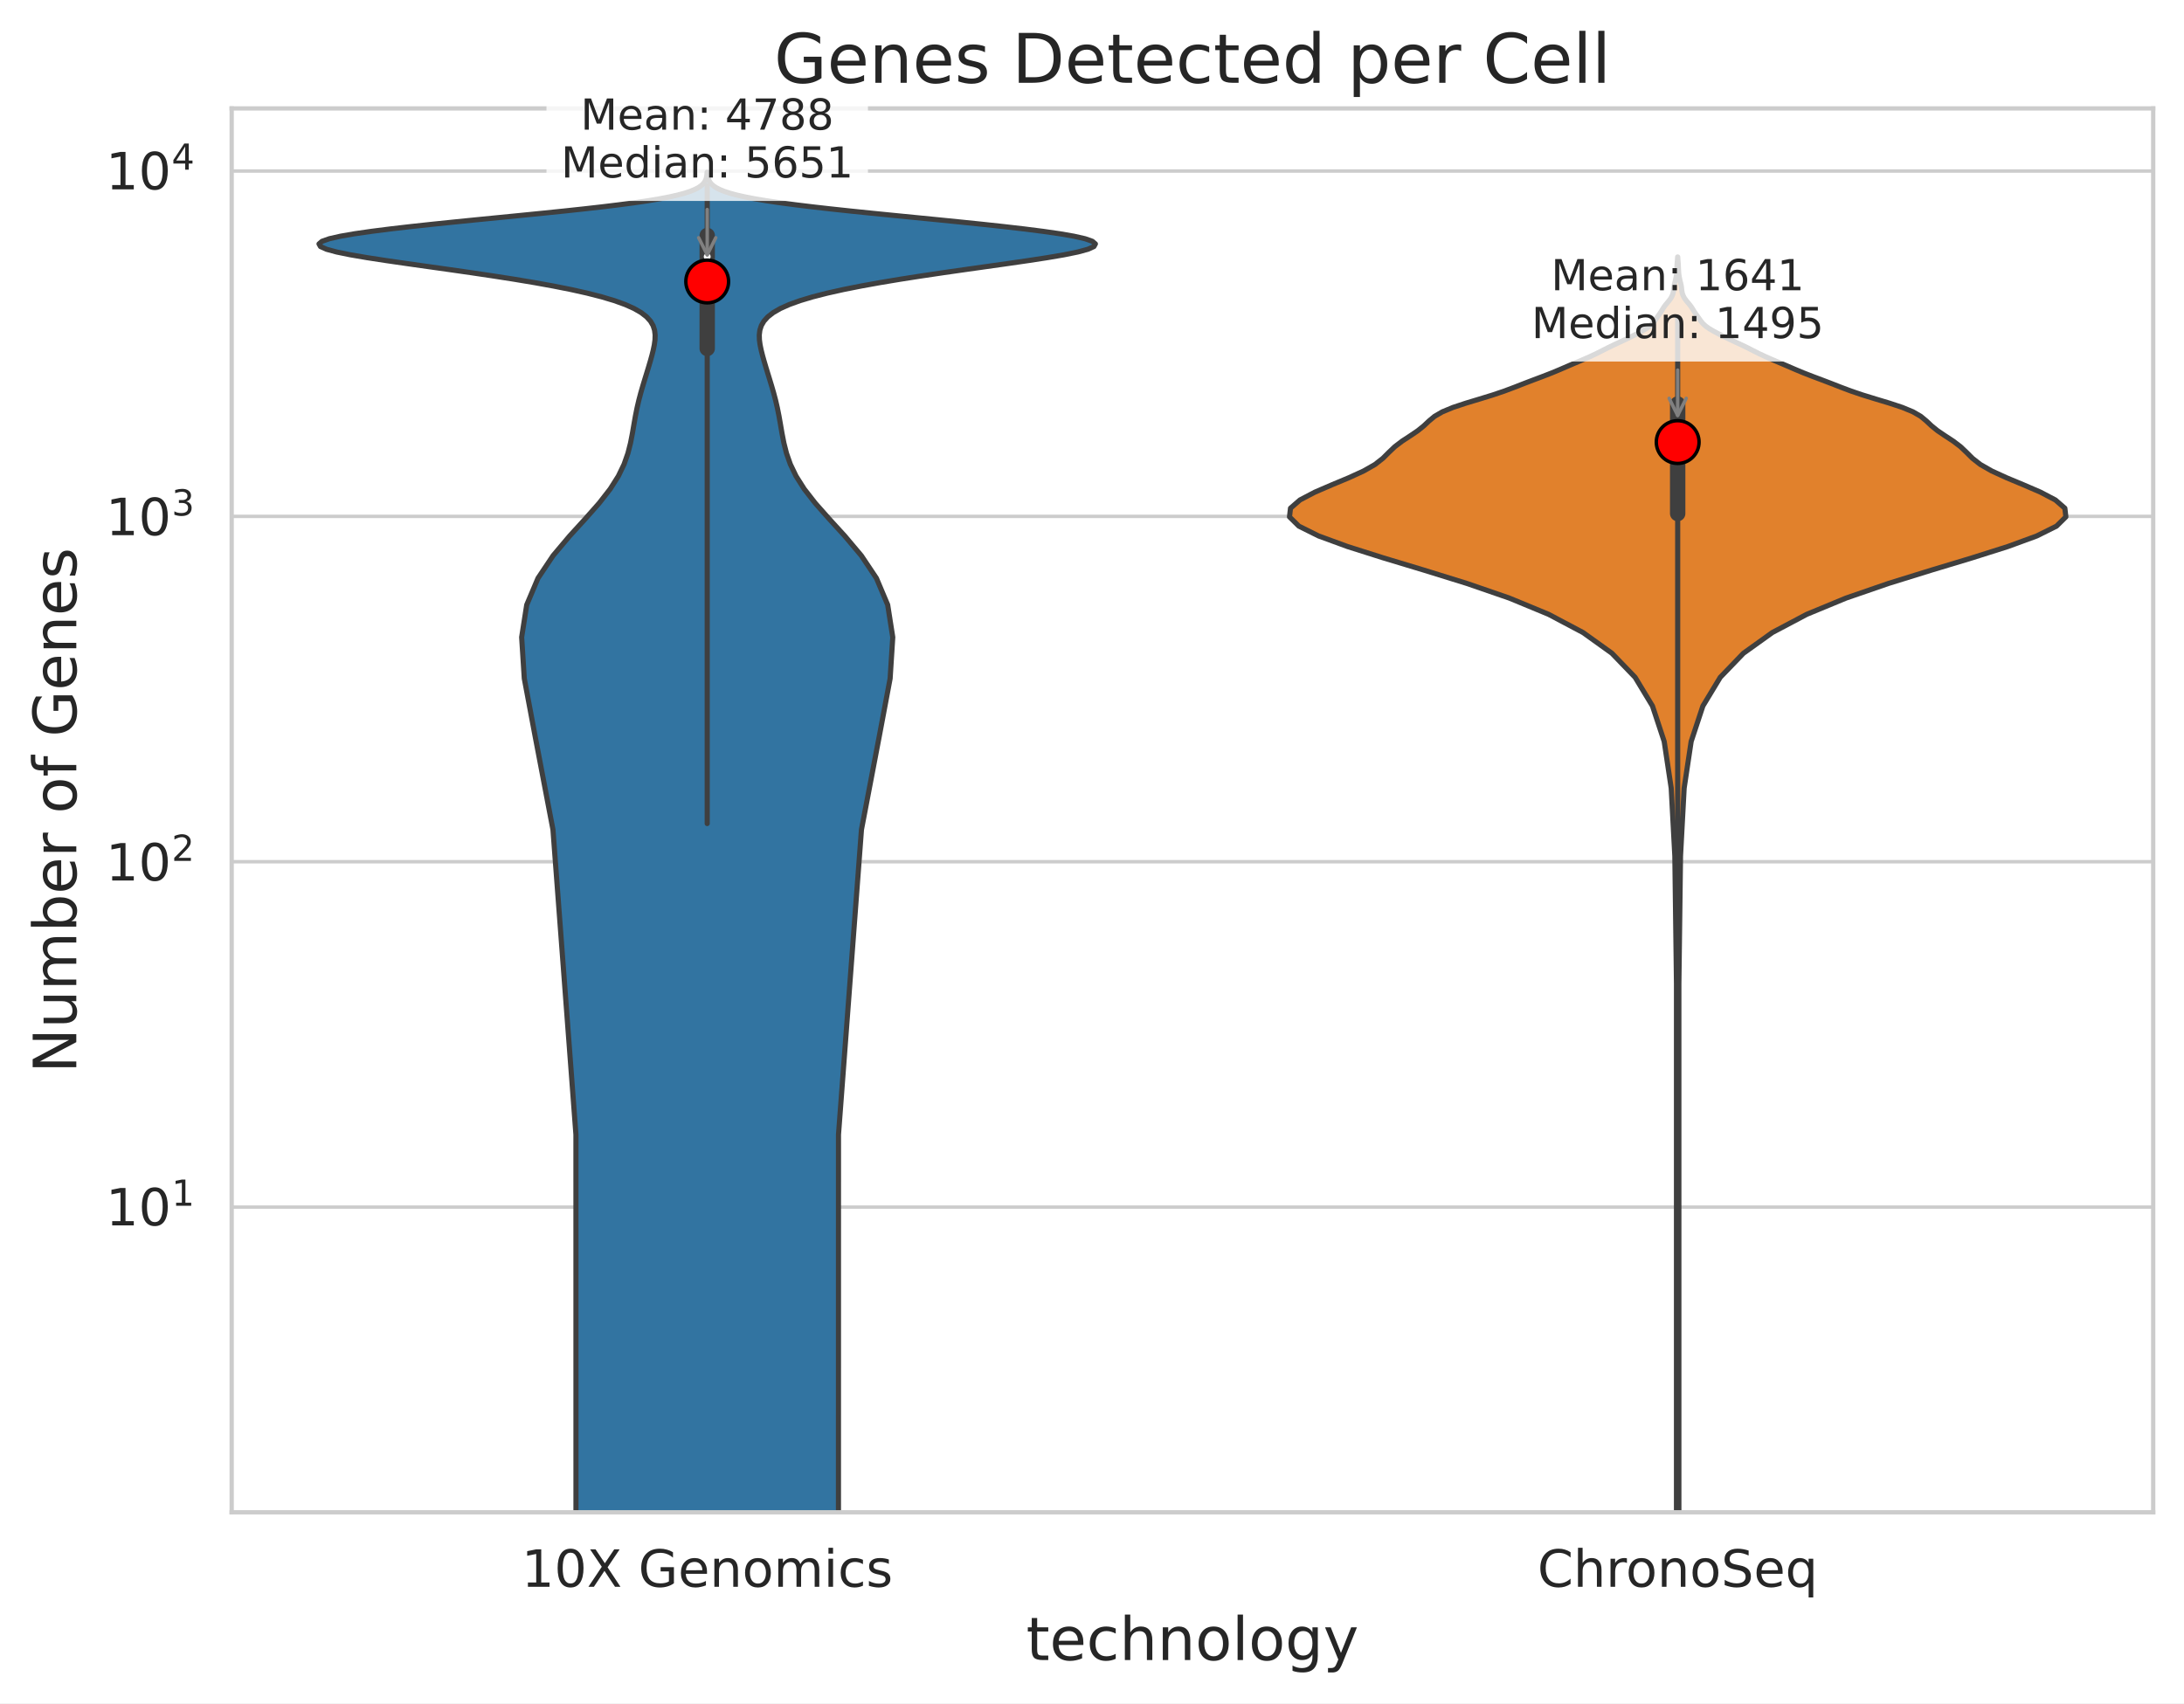
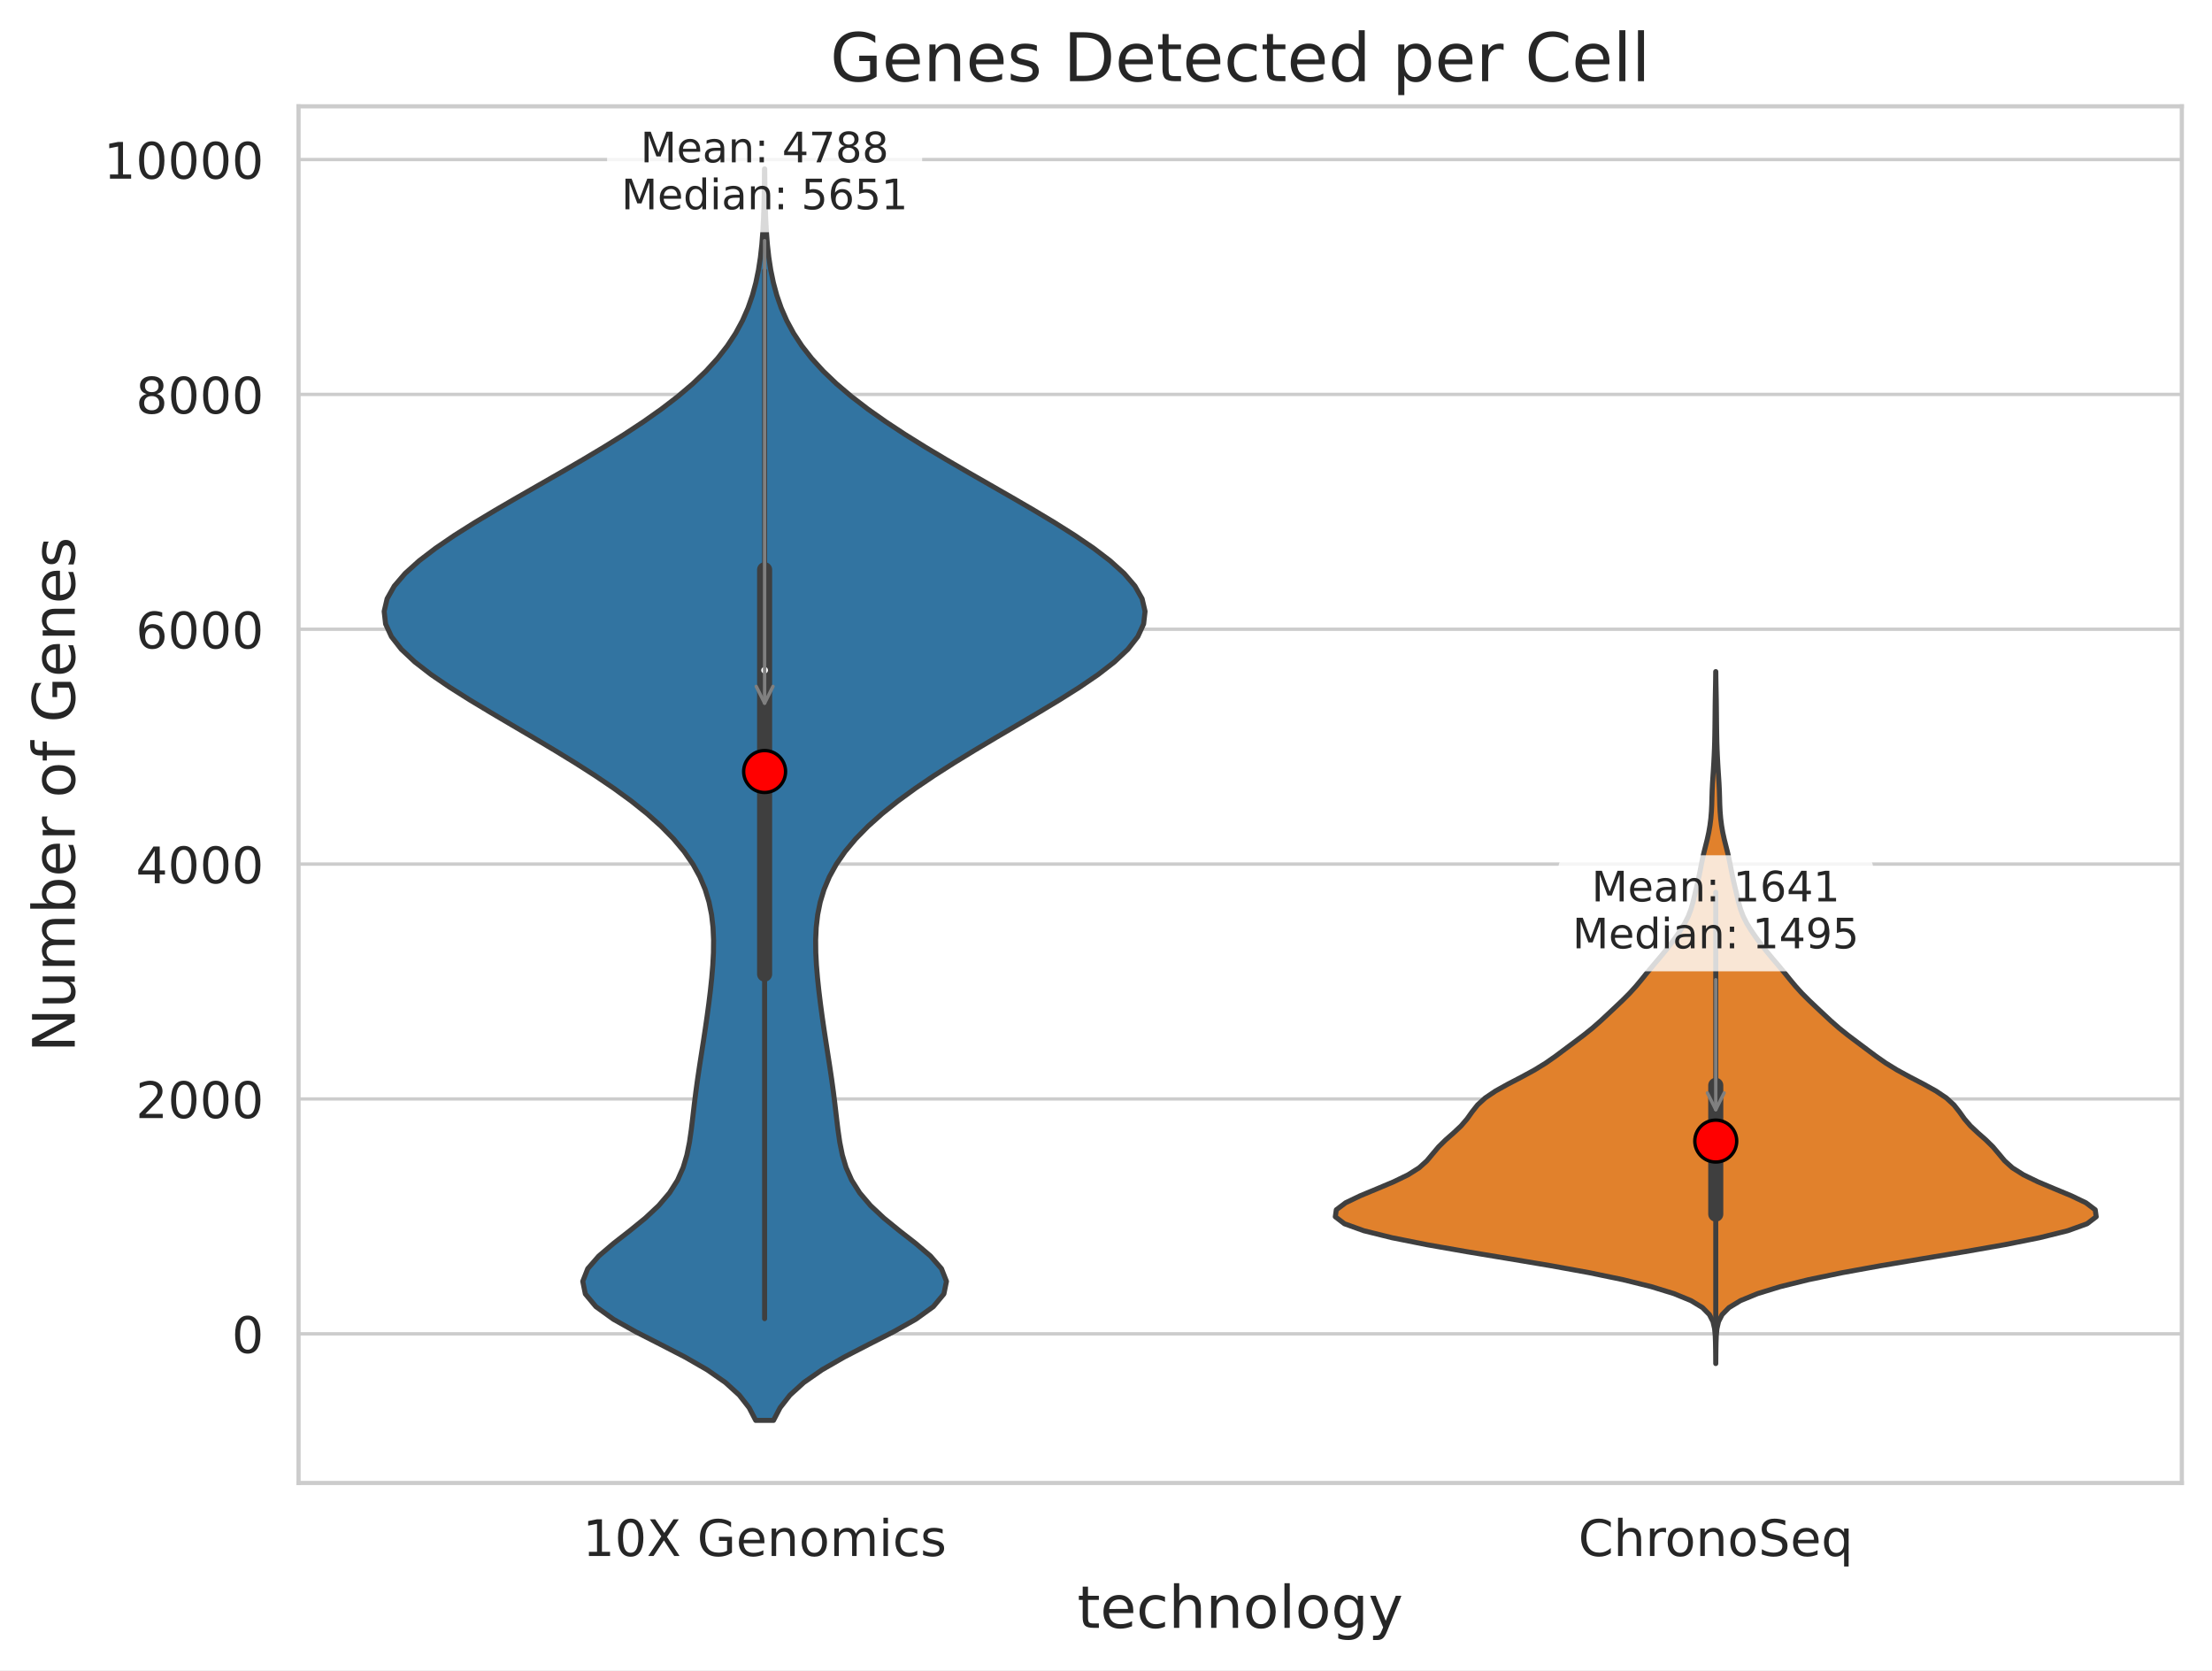
- <svg xmlns="http://www.w3.org/2000/svg" xmlns:xlink="http://www.w3.org/1999/xlink" height="398.341pt" version="1.1" viewBox="0 0 510.649 398.341" width="510.649pt">
+ <svg xmlns="http://www.w3.org/2000/svg" xmlns:xlink="http://www.w3.org/1999/xlink" height="398.341pt" version="1.1" viewBox="0 0 527.704 398.341" width="527.704pt">
  <defs>
    <style type="text/css">*{stroke-linecap:butt;stroke-linejoin:round;}</style>
  </defs>
  <g id="figure_1">
    <g id="patch_1">
-       <path d="M 0 398.341  L 510.649 398.341  L 510.649 0  L 0 0  z " style="fill:#ffffff;" />
+       <path d="M 0 398.341  L 527.704 398.341  L 527.704 0  L 0 0  z " style="fill:#ffffff;" />
    </g>
    <g id="axes_1">
      <g id="patch_2">
-         <path d="M 54.169 353.678  L 503.449 353.678  L 503.449 25.358  L 54.169 25.358  z " style="fill:#ffffff;" />
+         <path d="M 71.224 353.678  L 520.504 353.678  L 520.504 25.358  L 71.224 25.358  z " style="fill:#ffffff;" />
      </g>
      <g id="matplotlib.axis_1">
        <g id="xtick_1">
          <g id="text_1">
-             <text style="fill:#262626;font-family:DejaVu Sans;font-size:12px;font-stretch:normal;font-style:normal;font-weight:normal;text-anchor:middle;" transform="rotate(-0, 165.3548, 371.0956)" x="165.355" y="371.096">10X Genomics</text>
+             <text style="fill:#262626;font-family:DejaVu Sans;font-size:12px;font-stretch:normal;font-style:normal;font-weight:normal;text-anchor:middle;" transform="rotate(-0, 182.4098, 371.0956)" x="182.41" y="371.096">10X Genomics</text>
          </g>
        </g>
        <g id="xtick_2">
          <g id="text_2">
-             <text style="fill:#262626;font-family:DejaVu Sans;font-size:12px;font-stretch:normal;font-style:normal;font-weight:normal;text-anchor:middle;" transform="rotate(-0, 392.2639, 371.0956)" x="392.264" y="371.096">ChronoSeq</text>
+             <text style="fill:#262626;font-family:DejaVu Sans;font-size:12px;font-stretch:normal;font-style:normal;font-weight:normal;text-anchor:middle;" transform="rotate(-0, 409.3189, 371.0956)" x="409.319" y="371.096">ChronoSeq</text>
          </g>
        </g>
        <g id="text_3">
-           <text style="fill:#262626;font-family:DejaVu Sans;font-size:14px;font-stretch:normal;font-style:normal;font-weight:normal;text-anchor:middle;" transform="rotate(-0, 278.8094, 388.2291)" x="278.809" y="388.229">technology</text>
+           <text style="fill:#262626;font-family:DejaVu Sans;font-size:14px;font-stretch:normal;font-style:normal;font-weight:normal;text-anchor:middle;" transform="rotate(-0, 295.8644, 388.2291)" x="295.864" y="388.229">technology</text>
        </g>
      </g>
      <g id="matplotlib.axis_2">
        <g id="ytick_1">
          <g id="line2d_1">
-             <path clip-path="url(#p4bded34ca4)" d="M 54.169 282.3  L 503.449 282.3  " style="fill:none;stroke:#cccccc;stroke-linecap:round;stroke-width:0.8;" />
+             <path clip-path="url(#pc31f24e416)" d="M 71.224 318.104  L 520.504 318.104  " style="fill:none;stroke:#cccccc;stroke-linecap:round;stroke-width:0.8;" />
          </g>
          <g id="text_4">
-             <g style="fill:#262626;" transform="translate(24.74938 286.8595)">
-               <text>
-                 <tspan style="font-family:DejaVu Sans;font-size:12px;font-style:book;font-weight:book;" x="0 7.635" y="-0.281">10</tspan>
-                 <tspan style="font-family:DejaVu Sans;font-size:8.4px;font-style:book;font-weight:book;" x="15.384" y="-4.875">1</tspan>
-               </text>
-             </g>
+             <text style="fill:#262626;font-family:DejaVu Sans;font-size:12px;font-stretch:normal;font-style:normal;font-weight:normal;text-anchor:end;" transform="rotate(-0, 62.92437, 322.6626)" x="62.924" y="322.663">0</text>
          </g>
        </g>
        <g id="ytick_2">
          <g id="line2d_2">
-             <path clip-path="url(#p4bded34ca4)" d="M 54.169 201.534  L 503.449 201.534  " style="fill:none;stroke:#cccccc;stroke-linecap:round;stroke-width:0.8;" />
+             <path clip-path="url(#pc31f24e416)" d="M 71.224 262.093  L 520.504 262.093  " style="fill:none;stroke:#cccccc;stroke-linecap:round;stroke-width:0.8;" />
          </g>
          <g id="text_5">
-             <g style="fill:#262626;" transform="translate(24.74938 206.0929)">
-               <text>
-                 <tspan style="font-family:DejaVu Sans;font-size:12px;font-style:book;font-weight:book;" x="0 7.635" y="-0.172">10</tspan>
-                 <tspan style="font-family:DejaVu Sans;font-size:8.4px;font-style:book;font-weight:book;" x="15.384" y="-4.766">2</tspan>
-               </text>
-             </g>
+             <text style="fill:#262626;font-family:DejaVu Sans;font-size:12px;font-stretch:normal;font-style:normal;font-weight:normal;text-anchor:end;" transform="rotate(-0, 62.92437, 266.6521)" x="62.924" y="266.652">2000</text>
          </g>
        </g>
        <g id="ytick_3">
          <g id="line2d_3">
-             <path clip-path="url(#p4bded34ca4)" d="M 54.169 120.767  L 503.449 120.767  " style="fill:none;stroke:#cccccc;stroke-linecap:round;stroke-width:0.8;" />
+             <path clip-path="url(#pc31f24e416)" d="M 71.224 206.083  L 520.504 206.083  " style="fill:none;stroke:#cccccc;stroke-linecap:round;stroke-width:0.8;" />
          </g>
          <g id="text_6">
-             <g style="fill:#262626;" transform="translate(24.74938 125.3264)">
-               <text>
-                 <tspan style="font-family:DejaVu Sans;font-size:12px;font-style:book;font-weight:book;" x="0 7.635" y="-0.172">10</tspan>
-                 <tspan style="font-family:DejaVu Sans;font-size:8.4px;font-style:book;font-weight:book;" x="15.384" y="-4.766">3</tspan>
-               </text>
-             </g>
+             <text style="fill:#262626;font-family:DejaVu Sans;font-size:12px;font-stretch:normal;font-style:normal;font-weight:normal;text-anchor:end;" transform="rotate(-0, 62.92437, 210.6417)" x="62.924" y="210.642">4000</text>
          </g>
        </g>
        <g id="ytick_4">
          <g id="line2d_4">
-             <path clip-path="url(#p4bded34ca4)" d="M 54.169 40.001  L 503.449 40.001  " style="fill:none;stroke:#cccccc;stroke-linecap:round;stroke-width:0.8;" />
+             <path clip-path="url(#pc31f24e416)" d="M 71.224 150.072  L 520.504 150.072  " style="fill:none;stroke:#cccccc;stroke-linecap:round;stroke-width:0.8;" />
          </g>
          <g id="text_7">
-             <g style="fill:#262626;" transform="translate(24.74938 44.55978)">
-               <text>
-                 <tspan style="font-family:DejaVu Sans;font-size:12px;font-style:book;font-weight:book;" x="0 7.635" y="-0.281">10</tspan>
-                 <tspan style="font-family:DejaVu Sans;font-size:8.4px;font-style:book;font-weight:book;" x="15.384" y="-4.875">4</tspan>
-               </text>
-             </g>
+             <text style="fill:#262626;font-family:DejaVu Sans;font-size:12px;font-stretch:normal;font-style:normal;font-weight:normal;text-anchor:end;" transform="rotate(-0, 62.92437, 154.6312)" x="62.924" y="154.631">6000</text>
          </g>
        </g>
-         <g id="ytick_5" />
-         <g id="ytick_6" />
-         <g id="ytick_7" />
-         <g id="ytick_8" />
-         <g id="ytick_9" />
-         <g id="ytick_10" />
-         <g id="ytick_11" />
-         <g id="ytick_12" />
-         <g id="ytick_13" />
-         <g id="ytick_14" />
-         <g id="ytick_15" />
-         <g id="ytick_16" />
-         <g id="ytick_17" />
-         <g id="ytick_18" />
-         <g id="ytick_19" />
-         <g id="ytick_20" />
-         <g id="ytick_21" />
-         <g id="ytick_22" />
-         <g id="ytick_23" />
-         <g id="ytick_24" />
-         <g id="ytick_25" />
-         <g id="ytick_26" />
-         <g id="ytick_27" />
-         <g id="ytick_28" />
-         <g id="ytick_29" />
-         <g id="ytick_30" />
-         <g id="ytick_31" />
-         <g id="ytick_32" />
-         <g id="ytick_33" />
-         <g id="ytick_34" />
-         <g id="ytick_35" />
-         <g id="ytick_36" />
-         <g id="text_8">
+         <g id="ytick_5">
+           <g id="line2d_5">
+             <path clip-path="url(#pc31f24e416)" d="M 71.224 94.062  L 520.504 94.062  " style="fill:none;stroke:#cccccc;stroke-linecap:round;stroke-width:0.8;" />
+           </g>
+           <g id="text_8">
+             <text style="fill:#262626;font-family:DejaVu Sans;font-size:12px;font-stretch:normal;font-style:normal;font-weight:normal;text-anchor:end;" transform="rotate(-0, 62.92437, 98.62071)" x="62.924" y="98.621">8000</text>
+           </g>
+         </g>
+         <g id="ytick_6">
+           <g id="line2d_6">
+             <path clip-path="url(#pc31f24e416)" d="M 71.224 38.051  L 520.504 38.051  " style="fill:none;stroke:#cccccc;stroke-linecap:round;stroke-width:0.8;" />
+           </g>
+           <g id="text_9">
+             <text style="fill:#262626;font-family:DejaVu Sans;font-size:12px;font-stretch:normal;font-style:normal;font-weight:normal;text-anchor:end;" transform="rotate(-0, 62.92437, 42.61023)" x="62.924" y="42.61">10000</text>
+           </g>
+         </g>
+         <g id="text_10">
          <text style="fill:#262626;font-family:DejaVu Sans;font-size:14px;font-stretch:normal;font-style:normal;font-weight:normal;text-anchor:middle;" transform="rotate(-90, 17.83781, 189.5175)" x="17.838" y="189.518">Number of Genes</text>
        </g>
      </g>
      <g id="PolyCollection_1">
-         <path clip-path="url(#p4bded34ca4)" d="M 167.477 81129.645  L 163.233 81129.645  L 161.668 81129.645  L 159.31 81129.645  L 155.996 81129.645  L 151.665 81129.645  L 146.423 81129.645  L 140.584 81129.645  L 134.661 265.368  L 129.289 194.029  L 125.102 172.088  L 122.588 158.694  L 121.969 149.025  L 123.156 141.453  L 125.785 135.229  L 129.318 129.945  L 133.184 125.354  L 136.891 121.294  L 140.107 117.656  L 142.674 114.36  L 144.581 111.348  L 145.917 108.574  L 146.818 106.003  L 147.425 103.608  L 147.862 101.366  L 148.225 99.259  L 148.576 97.271  L 148.953 95.39  L 149.368 93.604  L 149.816 91.905  L 150.284 90.285  L 150.754 88.736  L 151.212 87.253  L 151.646 85.83  L 152.051 84.462  L 152.418 83.146  L 152.737 81.877  L 152.989 80.652  L 153.149 79.469  L 153.181 78.325  L 153.045 77.216  L 152.698 76.142  L 152.09 75.1  L 151.175 74.087  L 149.906 73.103  L 148.244 72.146  L 146.158 71.215  L 143.635 70.307  L 140.676 69.422  L 137.297 68.559  L 133.525 67.717  L 129.393 66.895  L 124.945 66.091  L 120.231 65.305  L 115.307 64.537  L 110.241 63.785  L 105.108 63.049  L 99.991 62.328  L 94.986 61.621  L 90.208 60.929  L 85.792 60.25  L 81.896 59.584  L 78.688 58.93  L 76.326 58.288  L 74.936 57.658  L 74.591 57.038  L 75.299 56.43  L 77.002 55.832  L 79.594 55.244  L 82.938 54.665  L 86.889 54.097  L 91.311 53.537  L 96.085 52.986  L 101.109 52.443  L 106.293 51.909  L 111.556 51.382  L 116.817 50.864  L 122.004 50.353  L 127.048 49.849  L 131.884 49.353  L 136.461 48.863  L 140.732 48.38  L 144.657 47.904  L 148.207 47.434  L 151.361 46.971  L 154.113 46.513  L 156.469 46.061  L 158.447 45.615  L 160.078 45.175  L 161.399 44.74  L 162.447 44.31  L 163.264 43.886  L 163.886 43.467  L 164.35 43.052  L 164.686 42.643  L 164.923 42.238  L 165.085 41.838  L 165.192 41.442  L 165.26 41.051  L 165.302 40.664  L 165.326 40.281  L 165.383 40.281  L 165.383 40.281  L 165.408 40.664  L 165.449 41.051  L 165.518 41.442  L 165.624 41.838  L 165.786 42.238  L 166.024 42.643  L 166.36 43.052  L 166.823 43.467  L 167.446 43.886  L 168.263 44.31  L 169.311 44.74  L 170.631 45.175  L 172.262 45.615  L 174.241 46.061  L 176.597 46.513  L 179.349 46.971  L 182.503 47.434  L 186.053 47.904  L 189.978 48.38  L 194.248 48.863  L 198.825 49.353  L 203.662 49.849  L 208.705 50.353  L 213.892 50.864  L 219.154 51.382  L 224.416 51.909  L 229.6 52.443  L 234.624 52.986  L 239.398 53.537  L 243.821 54.097  L 247.772 54.665  L 251.116 55.244  L 253.707 55.832  L 255.411 56.43  L 256.118 57.038  L 255.774 57.658  L 254.384 58.288  L 252.022 58.93  L 248.813 59.584  L 244.918 60.25  L 240.502 60.929  L 235.724 61.621  L 230.719 62.328  L 225.602 63.049  L 220.468 63.785  L 215.402 64.537  L 210.479 65.305  L 205.764 66.091  L 201.316 66.895  L 197.185 67.717  L 193.412 68.559  L 190.033 69.422  L 187.075 70.307  L 184.552 71.215  L 182.466 72.146  L 180.803 73.103  L 179.534 74.087  L 178.619 75.1  L 178.012 76.142  L 177.665 77.216  L 177.529 78.325  L 177.561 79.469  L 177.72 80.652  L 177.973 81.877  L 178.292 83.146  L 178.659 84.462  L 179.063 85.83  L 179.498 87.253  L 179.956 88.736  L 180.426 90.285  L 180.894 91.905  L 181.342 93.604  L 181.756 95.39  L 182.133 97.271  L 182.485 99.259  L 182.848 101.366  L 183.285 103.608  L 183.892 106.003  L 184.793 108.574  L 186.129 111.348  L 188.036 114.36  L 190.602 117.656  L 193.819 121.294  L 197.526 125.354  L 201.392 129.945  L 204.925 135.229  L 207.553 141.453  L 208.741 149.025  L 208.122 158.694  L 205.607 172.088  L 201.421 194.029  L 196.049 265.368  L 190.125 81129.645  L 184.287 81129.645  L 179.045 81129.645  L 174.713 81129.645  L 171.399 81129.645  L 169.041 81129.645  L 167.477 81129.645  z " style="fill:#3274a1;stroke:#3f3f3f;stroke-width:1.2;" />
+         <defs>
+           <path d="M 184.532 -59.587  L 180.288 -59.587  L 178.723 -62.602  L 176.365 -65.617  L 173.051 -68.631  L 168.72 -71.646  L 163.478 -74.661  L 157.639 -77.676  L 151.716 -80.691  L 146.344 -83.706  L 142.157 -86.721  L 139.643 -89.736  L 139.024 -92.75  L 140.211 -95.765  L 142.84 -98.78  L 146.373 -101.795  L 150.239 -104.81  L 153.946 -107.825  L 157.162 -110.84  L 159.729 -113.855  L 161.636 -116.869  L 162.972 -119.884  L 163.873 -122.899  L 164.48 -125.914  L 164.917 -128.929  L 165.28 -131.944  L 165.631 -134.959  L 166.008 -137.974  L 166.423 -140.988  L 166.871 -144.003  L 167.339 -147.018  L 167.809 -150.033  L 168.267 -153.048  L 168.701 -156.063  L 169.106 -159.078  L 169.473 -162.093  L 169.792 -165.107  L 170.044 -168.122  L 170.204 -171.137  L 170.236 -174.152  L 170.1 -177.167  L 169.753 -180.182  L 169.145 -183.197  L 168.23 -186.212  L 166.961 -189.226  L 165.299 -192.241  L 163.213 -195.256  L 160.69 -198.271  L 157.731 -201.286  L 154.352 -204.301  L 150.58 -207.316  L 146.448 -210.331  L 142 -213.345  L 137.286 -216.36  L 132.362 -219.375  L 127.296 -222.39  L 122.163 -225.405  L 117.046 -228.42  L 112.041 -231.435  L 107.263 -234.45  L 102.847 -237.464  L 98.951 -240.479  L 95.743 -243.494  L 93.381 -246.509  L 91.991 -249.524  L 91.646 -252.539  L 92.354 -255.554  L 94.057 -258.569  L 96.649 -261.583  L 99.993 -264.598  L 103.944 -267.613  L 108.366 -270.628  L 113.14 -273.643  L 118.164 -276.658  L 123.348 -279.673  L 128.611 -282.688  L 133.872 -285.702  L 139.059 -288.717  L 144.103 -291.732  L 148.939 -294.747  L 153.516 -297.762  L 157.787 -300.777  L 161.712 -303.792  L 165.262 -306.807  L 168.416 -309.821  L 171.168 -312.836  L 173.524 -315.851  L 175.502 -318.866  L 177.133 -321.881  L 178.454 -324.896  L 179.502 -327.911  L 180.319 -330.926  L 180.941 -333.94  L 181.405 -336.955  L 181.741 -339.97  L 181.978 -342.985  L 182.14 -346  L 182.247 -349.015  L 182.315 -352.03  L 182.357 -355.045  L 182.381 -358.059  L 182.438 -358.059  L 182.438 -358.059  L 182.463 -355.045  L 182.504 -352.03  L 182.573 -349.015  L 182.679 -346  L 182.841 -342.985  L 183.079 -339.97  L 183.415 -336.955  L 183.878 -333.94  L 184.501 -330.926  L 185.318 -327.911  L 186.366 -324.896  L 187.686 -321.881  L 189.317 -318.866  L 191.296 -315.851  L 193.652 -312.836  L 196.404 -309.821  L 199.558 -306.807  L 203.108 -303.792  L 207.033 -300.777  L 211.303 -297.762  L 215.88 -294.747  L 220.717 -291.732  L 225.76 -288.717  L 230.947 -285.702  L 236.209 -282.688  L 241.471 -279.673  L 246.655 -276.658  L 251.679 -273.643  L 256.453 -270.628  L 260.876 -267.613  L 264.827 -264.598  L 268.171 -261.583  L 270.762 -258.569  L 272.466 -255.554  L 273.173 -252.539  L 272.829 -249.524  L 271.439 -246.509  L 269.077 -243.494  L 265.868 -240.479  L 261.973 -237.464  L 257.557 -234.45  L 252.779 -231.435  L 247.774 -228.42  L 242.657 -225.405  L 237.523 -222.39  L 232.457 -219.375  L 227.534 -216.36  L 222.819 -213.345  L 218.371 -210.331  L 214.24 -207.316  L 210.467 -204.301  L 207.088 -201.286  L 204.13 -198.271  L 201.607 -195.256  L 199.521 -192.241  L 197.858 -189.226  L 196.589 -186.212  L 195.674 -183.197  L 195.067 -180.182  L 194.72 -177.167  L 194.584 -174.152  L 194.616 -171.137  L 194.775 -168.122  L 195.028 -165.107  L 195.347 -162.093  L 195.714 -159.078  L 196.118 -156.063  L 196.553 -153.048  L 197.011 -150.033  L 197.481 -147.018  L 197.949 -144.003  L 198.397 -140.988  L 198.811 -137.974  L 199.188 -134.959  L 199.54 -131.944  L 199.903 -128.929  L 200.34 -125.914  L 200.947 -122.899  L 201.848 -119.884  L 203.184 -116.869  L 205.091 -113.855  L 207.657 -110.84  L 210.874 -107.825  L 214.581 -104.81  L 218.447 -101.795  L 221.98 -98.78  L 224.608 -95.765  L 225.796 -92.75  L 225.177 -89.736  L 222.662 -86.721  L 218.476 -83.706  L 213.104 -80.691  L 207.18 -77.676  L 201.342 -74.661  L 196.1 -71.646  L 191.768 -68.631  L 188.454 -65.617  L 186.096 -62.602  L 184.532 -59.587  z " id="mc325c25840" style="stroke:#3f3f3f;stroke-width:1.2;" />
+         </defs>
+         <g clip-path="url(#pc31f24e416)">
+           <use style="fill:#3274a1;stroke:#3f3f3f;stroke-width:1.2;" x="0" xlink:href="#mc325c25840" y="398.341" />
+         </g>
      </g>
      <g id="PolyCollection_2">
-         <path clip-path="url(#p4bded34ca4)" d="M 392.271 81129.645  L 392.257 81129.645  L 392.247 81129.645  L 392.23 81129.645  L 392.2 81129.645  L 392.137 81129.645  L 391.982 230.029  L 391.599 200.192  L 390.75 184.306  L 389.113 173.412  L 386.369 165.112  L 382.313 158.405  L 376.889 152.776  L 370.129 147.928  L 362.082 143.669  L 352.899 139.871  L 342.964 136.445  L 332.903 133.324  L 323.4 130.458  L 315.039 127.808  L 308.314 125.345  L 303.688 123.043  L 301.5 120.883  L 301.738 118.849  L 303.951 116.926  L 307.427 115.103  L 311.442 113.37  L 315.401 111.719  L 318.843 110.142  L 321.486 108.633  L 323.335 107.186  L 324.728 105.796  L 326.134 104.46  L 327.829 103.172  L 329.725 101.93  L 331.501 100.73  L 332.933 99.571  L 334.121 98.448  L 335.437 97.36  L 337.26 96.305  L 339.74 95.281  L 342.745 94.285  L 345.951 93.318  L 349.014 92.376  L 351.724 91.459  L 354.103 90.565  L 356.333 89.693  L 358.563 88.843  L 360.776 88.012  L 362.857 87.201  L 364.758 86.408  L 366.551 85.633  L 368.325 84.875  L 370.08 84.132  L 371.743 83.405  L 373.255 82.693  L 374.639 81.995  L 375.987 81.31  L 377.373 80.639  L 378.79 79.98  L 380.174 79.333  L 381.48 78.698  L 382.708 78.075  L 383.855 77.462  L 384.878 76.86  L 385.717 76.268  L 386.35 75.685  L 386.823 75.113  L 387.224 74.549  L 387.617 73.995  L 388.008 73.449  L 388.369 72.911  L 388.694 72.381  L 389.022 71.86  L 389.395 71.346  L 389.814 70.839  L 390.233 70.34  L 390.596 69.848  L 390.881 69.362  L 391.09 68.883  L 391.228 68.411  L 391.307 67.945  L 391.353 67.485  L 391.405 67.03  L 391.487 66.582  L 391.593 66.139  L 391.701 65.702  L 391.799 65.271  L 391.884 64.844  L 391.954 64.423  L 392.006 64.006  L 392.04 63.595  L 392.065 63.188  L 392.085 62.786  L 392.102 62.389  L 392.119 61.996  L 392.142 61.607  L 392.173 61.223  L 392.206 60.842  L 392.234 60.466  L 392.251 60.094  L 392.277 60.094  L 392.277 60.094  L 392.294 60.466  L 392.322 60.842  L 392.355 61.223  L 392.386 61.607  L 392.408 61.996  L 392.426 62.389  L 392.443 62.786  L 392.463 63.188  L 392.488 63.595  L 392.522 64.006  L 392.573 64.423  L 392.644 64.844  L 392.729 65.271  L 392.827 65.702  L 392.935 66.139  L 393.041 66.582  L 393.123 67.03  L 393.175 67.485  L 393.221 67.945  L 393.3 68.411  L 393.438 68.883  L 393.646 69.362  L 393.931 69.848  L 394.295 70.34  L 394.714 70.839  L 395.133 71.346  L 395.506 71.86  L 395.833 72.381  L 396.159 72.911  L 396.52 73.449  L 396.911 73.995  L 397.304 74.549  L 397.705 75.113  L 398.178 75.685  L 398.811 76.268  L 399.65 76.86  L 400.673 77.462  L 401.82 78.075  L 403.048 78.698  L 404.354 79.333  L 405.738 79.98  L 407.155 80.639  L 408.541 81.31  L 409.889 81.995  L 411.273 82.693  L 412.785 83.405  L 414.447 84.132  L 416.203 84.875  L 417.977 85.633  L 419.77 86.408  L 421.671 87.201  L 423.752 88.012  L 425.965 88.843  L 428.195 89.693  L 430.425 90.565  L 432.804 91.459  L 435.514 92.376  L 438.577 93.318  L 441.783 94.285  L 444.788 95.281  L 447.268 96.305  L 449.091 97.36  L 450.406 98.448  L 451.595 99.571  L 453.027 100.73  L 454.803 101.93  L 456.699 103.172  L 458.394 104.46  L 459.8 105.796  L 461.192 107.186  L 463.042 108.633  L 465.685 110.142  L 469.127 111.719  L 473.086 113.37  L 477.101 115.103  L 480.577 116.926  L 482.79 118.849  L 483.028 120.883  L 480.84 123.043  L 476.214 125.345  L 469.489 127.808  L 461.128 130.458  L 451.625 133.324  L 441.564 136.445  L 431.629 139.871  L 422.446 143.669  L 414.399 147.928  L 407.638 152.776  L 402.215 158.405  L 398.159 165.112  L 395.415 173.412  L 393.778 184.306  L 392.929 200.192  L 392.546 230.029  L 392.391 81129.645  L 392.328 81129.645  L 392.298 81129.645  L 392.281 81129.645  L 392.271 81129.645  z " style="fill:#e1812c;stroke:#3f3f3f;stroke-width:1.2;" />
-       </g>
-       <g id="line2d_5">
-         <path clip-path="url(#p4bded34ca4)" d="M 165.355 192.602  L 165.355 43.487  " style="fill:none;stroke:#3f3f3f;stroke-linecap:round;stroke-width:1.2;" />
-       </g>
-       <g id="line2d_6">
-         <path clip-path="url(#p4bded34ca4)" d="M 165.355 81.503  L 165.355 55.073  " style="fill:none;stroke:#3f3f3f;stroke-linecap:round;stroke-width:3.6;" />
+         <defs>
+           <path d="M 409.326 -73.146  L 409.312 -73.146  L 409.302 -74.813  L 409.285 -76.479  L 409.255 -78.146  L 409.192 -79.813  L 409.037 -81.48  L 408.654 -83.147  L 407.805 -84.814  L 406.168 -86.481  L 403.424 -88.147  L 399.368 -89.814  L 393.944 -91.481  L 387.184 -93.148  L 379.137 -94.815  L 369.954 -96.482  L 360.019 -98.149  L 349.958 -99.815  L 340.455 -101.482  L 332.094 -103.149  L 325.369 -104.816  L 320.743 -106.483  L 318.555 -108.15  L 318.793 -109.817  L 321.006 -111.483  L 324.482 -113.15  L 328.497 -114.817  L 332.456 -116.484  L 335.898 -118.151  L 338.541 -119.818  L 340.39 -121.485  L 341.783 -123.151  L 343.189 -124.818  L 344.884 -126.485  L 346.78 -128.152  L 348.556 -129.819  L 349.988 -131.486  L 351.176 -133.153  L 352.492 -134.819  L 354.315 -136.486  L 356.795 -138.153  L 359.8 -139.82  L 363.006 -141.487  L 366.069 -143.154  L 368.779 -144.821  L 371.158 -146.487  L 373.388 -148.154  L 375.618 -149.821  L 377.831 -151.488  L 379.912 -153.155  L 381.813 -154.822  L 383.606 -156.489  L 385.38 -158.155  L 387.135 -159.822  L 388.798 -161.489  L 390.31 -163.156  L 391.694 -164.823  L 393.042 -166.49  L 394.428 -168.157  L 395.845 -169.823  L 397.229 -171.49  L 398.535 -173.157  L 399.763 -174.824  L 400.91 -176.491  L 401.933 -178.158  L 402.772 -179.825  L 403.405 -181.491  L 403.878 -183.158  L 404.279 -184.825  L 404.672 -186.492  L 405.063 -188.159  L 405.424 -189.826  L 405.749 -191.493  L 406.077 -193.16  L 406.45 -194.826  L 406.869 -196.493  L 407.288 -198.16  L 407.651 -199.827  L 407.936 -201.494  L 408.145 -203.161  L 408.283 -204.828  L 408.362 -206.494  L 408.408 -208.161  L 408.46 -209.828  L 408.542 -211.495  L 408.648 -213.162  L 408.756 -214.829  L 408.854 -216.496  L 408.939 -218.162  L 409.009 -219.829  L 409.061 -221.496  L 409.095 -223.163  L 409.12 -224.83  L 409.14 -226.497  L 409.157 -228.164  L 409.174 -229.83  L 409.197 -231.497  L 409.228 -233.164  L 409.261 -234.831  L 409.289 -236.498  L 409.306 -238.165  L 409.332 -238.165  L 409.332 -238.165  L 409.349 -236.498  L 409.377 -234.831  L 409.41 -233.164  L 409.441 -231.497  L 409.463 -229.83  L 409.481 -228.164  L 409.498 -226.497  L 409.518 -224.83  L 409.543 -223.163  L 409.577 -221.496  L 409.628 -219.829  L 409.699 -218.162  L 409.784 -216.496  L 409.882 -214.829  L 409.99 -213.162  L 410.096 -211.495  L 410.178 -209.828  L 410.23 -208.161  L 410.276 -206.494  L 410.355 -204.828  L 410.493 -203.161  L 410.701 -201.494  L 410.986 -199.827  L 411.35 -198.16  L 411.769 -196.493  L 412.188 -194.826  L 412.561 -193.16  L 412.888 -191.493  L 413.214 -189.826  L 413.575 -188.159  L 413.966 -186.492  L 414.359 -184.825  L 414.76 -183.158  L 415.233 -181.491  L 415.866 -179.825  L 416.705 -178.158  L 417.728 -176.491  L 418.875 -174.824  L 420.103 -173.157  L 421.409 -171.49  L 422.793 -169.823  L 424.21 -168.157  L 425.596 -166.49  L 426.944 -164.823  L 428.328 -163.156  L 429.84 -161.489  L 431.502 -159.822  L 433.258 -158.155  L 435.032 -156.489  L 436.825 -154.822  L 438.726 -153.155  L 440.807 -151.488  L 443.02 -149.821  L 445.25 -148.154  L 447.48 -146.487  L 449.859 -144.821  L 452.569 -143.154  L 455.632 -141.487  L 458.838 -139.82  L 461.843 -138.153  L 464.323 -136.486  L 466.146 -134.819  L 467.461 -133.153  L 468.65 -131.486  L 470.082 -129.819  L 471.858 -128.152  L 473.754 -126.485  L 475.449 -124.818  L 476.855 -123.151  L 478.247 -121.485  L 480.097 -119.818  L 482.74 -118.151  L 486.182 -116.484  L 490.141 -114.817  L 494.156 -113.15  L 497.632 -111.483  L 499.845 -109.817  L 500.083 -108.15  L 497.895 -106.483  L 493.269 -104.816  L 486.544 -103.149  L 478.183 -101.482  L 468.68 -99.815  L 458.619 -98.149  L 448.684 -96.482  L 439.501 -94.815  L 431.454 -93.148  L 424.693 -91.481  L 419.27 -89.814  L 415.214 -88.147  L 412.47 -86.481  L 410.833 -84.814  L 409.984 -83.147  L 409.601 -81.48  L 409.446 -79.813  L 409.383 -78.146  L 409.353 -76.479  L 409.336 -74.813  L 409.326 -73.146  z " id="mf7ee3be50f" style="stroke:#3f3f3f;stroke-width:1.2;" />
+         </defs>
+         <g clip-path="url(#pc31f24e416)">
+           <use style="fill:#e1812c;stroke:#3f3f3f;stroke-width:1.2;" x="0" xlink:href="#mf7ee3be50f" y="398.341" />
+         </g>
      </g>
      <g id="line2d_7">
-         <path clip-path="url(#p4bded34ca4)" d="M 392.264 338.754  L 392.264 74.311  " style="fill:none;stroke:#3f3f3f;stroke-linecap:round;stroke-width:1.2;" />
+         <path clip-path="url(#pc31f24e416)" d="M 182.41 314.491  L 182.41 64.544  " style="fill:none;stroke:#3f3f3f;stroke-linecap:round;stroke-width:1.2;" />
      </g>
      <g id="line2d_8">
-         <path clip-path="url(#p4bded34ca4)" d="M 392.264 120.107  L 392.264 94.477  " style="fill:none;stroke:#3f3f3f;stroke-linecap:round;stroke-width:3.6;" />
+         <path clip-path="url(#pc31f24e416)" d="M 182.41 232.324  L 182.41 135.873  " style="fill:none;stroke:#3f3f3f;stroke-linecap:round;stroke-width:3.6;" />
+       </g>
+       <g id="line2d_9">
+         <path clip-path="url(#pc31f24e416)" d="M 409.319 318.048  L 409.319 212.804  " style="fill:none;stroke:#3f3f3f;stroke-linecap:round;stroke-width:1.2;" />
+       </g>
+       <g id="line2d_10">
+         <path clip-path="url(#pc31f24e416)" d="M 409.319 289.566  L 409.319 258.844  " style="fill:none;stroke:#3f3f3f;stroke-linecap:round;stroke-width:3.6;" />
      </g>
      <g id="patch_3">
-         <path d="M 54.169 353.678  L 54.169 25.358  " style="fill:none;stroke:#cccccc;stroke-linecap:square;stroke-linejoin:miter;" />
+         <path d="M 71.224 353.678  L 71.224 25.358  " style="fill:none;stroke:#cccccc;stroke-linecap:square;stroke-linejoin:miter;" />
      </g>
      <g id="patch_4">
-         <path d="M 503.449 353.678  L 503.449 25.358  " style="fill:none;stroke:#cccccc;stroke-linecap:square;stroke-linejoin:miter;" />
+         <path d="M 520.504 353.678  L 520.504 25.358  " style="fill:none;stroke:#cccccc;stroke-linecap:square;stroke-linejoin:miter;" />
      </g>
      <g id="patch_5">
-         <path d="M 54.169 353.678  L 503.449 353.678  " style="fill:none;stroke:#cccccc;stroke-linecap:square;stroke-linejoin:miter;" />
+         <path d="M 71.224 353.678  L 520.504 353.678  " style="fill:none;stroke:#cccccc;stroke-linecap:square;stroke-linejoin:miter;" />
      </g>
      <g id="patch_6">
-         <path d="M 54.169 25.358  L 503.449 25.358  " style="fill:none;stroke:#cccccc;stroke-linecap:square;stroke-linejoin:miter;" />
+         <path d="M 71.224 25.358  L 520.504 25.358  " style="fill:none;stroke:#cccccc;stroke-linecap:square;stroke-linejoin:miter;" />
      </g>
      <g id="PathCollection_1">
        <defs>
-           <path d="M 0 1.2  C 0.318 1.2 0.623 1.074 0.849 0.849  C 1.074 0.623 1.2 0.318 1.2 0  C 1.2 -0.318 1.074 -0.623 0.849 -0.849  C 0.623 -1.074 0.318 -1.2 0 -1.2  C -0.318 -1.2 -0.623 -1.074 -0.849 -0.849  C -1.074 -0.623 -1.2 -0.318 -1.2 0  C -1.2 0.318 -1.074 0.623 -0.849 0.849  C -0.623 1.074 -0.318 1.2 0 1.2  z " id="me3948093ce" style="stroke:#3f3f3f;stroke-width:0.8;" />
+           <path d="M 0 1.2  C 0.318 1.2 0.623 1.074 0.849 0.849  C 1.074 0.623 1.2 0.318 1.2 0  C 1.2 -0.318 1.074 -0.623 0.849 -0.849  C 0.623 -1.074 0.318 -1.2 0 -1.2  C -0.318 -1.2 -0.623 -1.074 -0.849 -0.849  C -1.074 -0.623 -1.2 -0.318 -1.2 0  C -1.2 0.318 -1.074 0.623 -0.849 0.849  C -0.623 1.074 -0.318 1.2 0 1.2  z " id="m7d582e9013" style="stroke:#3f3f3f;stroke-width:0.8;" />
        </defs>
-         <g clip-path="url(#p4bded34ca4)">
-           <use style="fill:#ffffff;stroke:#3f3f3f;stroke-width:0.8;" x="165.355" xlink:href="#me3948093ce" y="60.021" />
+         <g clip-path="url(#pc31f24e416)">
+           <use style="fill:#ffffff;stroke:#3f3f3f;stroke-width:0.8;" x="182.41" xlink:href="#m7d582e9013" y="159.846" />
        </g>
      </g>
      <g id="PathCollection_2">
-         <g clip-path="url(#p4bded34ca4)">
-           <use style="fill:#ffffff;stroke:#3f3f3f;stroke-width:0.8;" x="392.264" xlink:href="#me3948093ce" y="106.662" />
+         <g clip-path="url(#pc31f24e416)">
+           <use style="fill:#ffffff;stroke:#3f3f3f;stroke-width:0.8;" x="409.319" xlink:href="#m7d582e9013" y="276.236" />
        </g>
      </g>
      <g id="patch_7">
-         <path d="M 165.355 48.998  Q 165.355 54.743 165.355 59.594  " style="fill:none;stroke:#808080;stroke-linecap:round;stroke-width:0.8;" />
-         <path d="M 167.355 55.594  L 165.355 59.594  L 163.355 55.594  " style="fill:none;stroke:#808080;stroke-linecap:round;stroke-width:0.8;" />
+         <path d="M 182.41 57.384  Q 182.41 112.989 182.41 167.7  " style="fill:none;stroke:#808080;stroke-linecap:round;stroke-width:0.8;" />
+         <path d="M 184.41 163.7  L 182.41 167.7  L 180.41 163.7  " style="fill:none;stroke:#808080;stroke-linecap:round;stroke-width:0.8;" />
      </g>
-       <g id="text_9">
+       <g id="text_11">
        <g id="patch_8">
-           <path d="M 131.17 46.598  L 199.54 46.598  Q 202.54 46.598 202.54 43.598  L 202.54 22.722  Q 202.54 19.722 199.54 19.722  L 131.17 19.722  Q 128.17 19.722 128.17 22.722  L 128.17 43.598  Q 128.17 46.598 131.17 46.598  z " style="fill:#ffffff;opacity:0.8;stroke:#ffffff;stroke-linejoin:miter;stroke-width:0.8;" />
+           <path d="M 148.225 54.986  L 216.595 54.986  Q 219.595 54.986 219.595 51.986  L 219.595 31.111  Q 219.595 28.111 216.595 28.111  L 148.225 28.111  Q 145.225 28.111 145.225 31.111  L 145.225 51.986  Q 145.225 54.986 148.225 54.986  z " style="fill:#ffffff;opacity:0.8;stroke:#ffffff;stroke-linejoin:miter;stroke-width:0.8;" />
        </g>
-         <text style="fill:#262626;font-family:DejaVu Sans;font-size:10px;font-stretch:normal;font-style:normal;font-weight:normal;" transform="translate(135.733 30.32016)">Mean: 4788</text>
-         <text style="fill:#262626;font-family:DejaVu Sans;font-size:10px;font-stretch:normal;font-style:normal;font-weight:normal;" transform="translate(131.1697 41.51797)">Median: 5651</text>
+         <text style="fill:#262626;font-family:DejaVu Sans;font-size:10px;font-stretch:normal;font-style:normal;font-weight:normal;" transform="translate(152.788 38.70897)">Mean: 4788</text>
+         <text style="fill:#262626;font-family:DejaVu Sans;font-size:10px;font-stretch:normal;font-style:normal;font-weight:normal;" transform="translate(148.2247 49.90678)">Median: 5651</text>
      </g>
      <g id="patch_9">
-         <path d="M 392.264 86.553  Q 392.264 92.299 392.264 97.15  " style="fill:none;stroke:#808080;stroke-linecap:round;stroke-width:0.8;" />
-         <path d="M 394.264 93.15  L 392.264 97.15  L 390.264 93.15  " style="fill:none;stroke:#808080;stroke-linecap:round;stroke-width:0.8;" />
+         <path d="M 409.319 233.653  Q 409.319 249.598 409.319 264.649  " style="fill:none;stroke:#808080;stroke-linecap:round;stroke-width:0.8;" />
+         <path d="M 411.319 260.649  L 409.319 264.649  L 407.319 260.649  " style="fill:none;stroke:#808080;stroke-linecap:round;stroke-width:0.8;" />
      </g>
-       <g id="text_10">
+       <g id="text_12">
        <g id="patch_10">
-           <path d="M 358.079 84.153  L 426.449 84.153  Q 429.449 84.153 429.449 81.153  L 429.449 60.277  Q 429.449 57.277 426.449 57.277  L 358.079 57.277  Q 355.079 57.277 355.079 60.277  L 355.079 81.153  Q 355.079 84.153 358.079 84.153  z " style="fill:#ffffff;opacity:0.8;stroke:#ffffff;stroke-linejoin:miter;stroke-width:0.8;" />
+           <path d="M 375.134 231.251  L 443.504 231.251  Q 446.504 231.251 446.504 228.251  L 446.504 207.375  Q 446.504 204.375 443.504 204.375  L 375.134 204.375  Q 372.134 204.375 372.134 207.375  L 372.134 228.251  Q 372.134 231.251 375.134 231.251  z " style="fill:#ffffff;opacity:0.8;stroke:#ffffff;stroke-linejoin:miter;stroke-width:0.8;" />
        </g>
-         <text style="fill:#262626;font-family:DejaVu Sans;font-size:10px;font-stretch:normal;font-style:normal;font-weight:normal;" transform="translate(362.642 67.8756)">Mean: 1641</text>
-         <text style="fill:#262626;font-family:DejaVu Sans;font-size:10px;font-stretch:normal;font-style:normal;font-weight:normal;" transform="translate(358.0788 79.07341)">Median: 1495</text>
+         <text style="fill:#262626;font-family:DejaVu Sans;font-size:10px;font-stretch:normal;font-style:normal;font-weight:normal;" transform="translate(379.697 214.9738)">Mean: 1641</text>
+         <text style="fill:#262626;font-family:DejaVu Sans;font-size:10px;font-stretch:normal;font-style:normal;font-weight:normal;" transform="translate(375.1338 226.1717)">Median: 1495</text>
      </g>
-       <g id="text_11">
-         <text style="fill:#262626;font-family:DejaVu Sans;font-size:16px;font-stretch:normal;font-style:normal;font-weight:normal;text-anchor:middle;" transform="rotate(-0, 278.8094, 19.3575)" x="278.809" y="19.358">Genes Detected per Cell</text>
+       <g id="text_13">
+         <text style="fill:#262626;font-family:DejaVu Sans;font-size:16px;font-stretch:normal;font-style:normal;font-weight:normal;text-anchor:middle;" transform="rotate(-0, 295.8644, 19.3575)" x="295.864" y="19.358">Genes Detected per Cell</text>
      </g>
      <g id="PathCollection_3">
        <defs>
-           <path d="M 0 5  C 1.326 5 2.598 4.473 3.536 3.536  C 4.473 2.598 5 1.326 5 0  C 5 -1.326 4.473 -2.598 3.536 -3.536  C 2.598 -4.473 1.326 -5 0 -5  C -1.326 -5 -2.598 -4.473 -3.536 -3.536  C -4.473 -2.598 -5 -1.326 -5 0  C -5 1.326 -4.473 2.598 -3.536 3.536  C -2.598 4.473 -1.326 5 0 5  z " id="md88b6c47da" style="stroke:#000000;stroke-width:0.8;" />
+           <path d="M 0 5  C 1.326 5 2.598 4.473 3.536 3.536  C 4.473 2.598 5 1.326 5 0  C 5 -1.326 4.473 -2.598 3.536 -3.536  C 2.598 -4.473 1.326 -5 0 -5  C -1.326 -5 -2.598 -4.473 -3.536 -3.536  C -4.473 -2.598 -5 -1.326 -5 0  C -5 1.326 -4.473 2.598 -3.536 3.536  C -2.598 4.473 -1.326 5 0 5  z " id="m6bf195c9a7" style="stroke:#000000;stroke-width:0.8;" />
        </defs>
-         <g clip-path="url(#p4bded34ca4)">
-           <use style="fill:#ff0000;stroke:#000000;stroke-width:0.8;" x="165.355" xlink:href="#md88b6c47da" y="65.831" />
+         <g clip-path="url(#pc31f24e416)">
+           <use style="fill:#ff0000;stroke:#000000;stroke-width:0.8;" x="182.41" xlink:href="#m6bf195c9a7" y="184.005" />
        </g>
      </g>
      <g id="PathCollection_4">
-         <g clip-path="url(#p4bded34ca4)">
-           <use style="fill:#ff0000;stroke:#000000;stroke-width:0.8;" x="392.264" xlink:href="#md88b6c47da" y="103.387" />
+         <g clip-path="url(#pc31f24e416)">
+           <use style="fill:#ff0000;stroke:#000000;stroke-width:0.8;" x="409.319" xlink:href="#m6bf195c9a7" y="272.138" />
        </g>
      </g>
    </g>
  </g>
  <defs>
-     <clipPath id="p4bded34ca4">
-       <rect height="328.32" width="449.28" x="54.169" y="25.358" />
+     <clipPath id="pc31f24e416">
+       <rect height="328.32" width="449.28" x="71.224" y="25.358" />
    </clipPath>
  </defs>
</svg>
